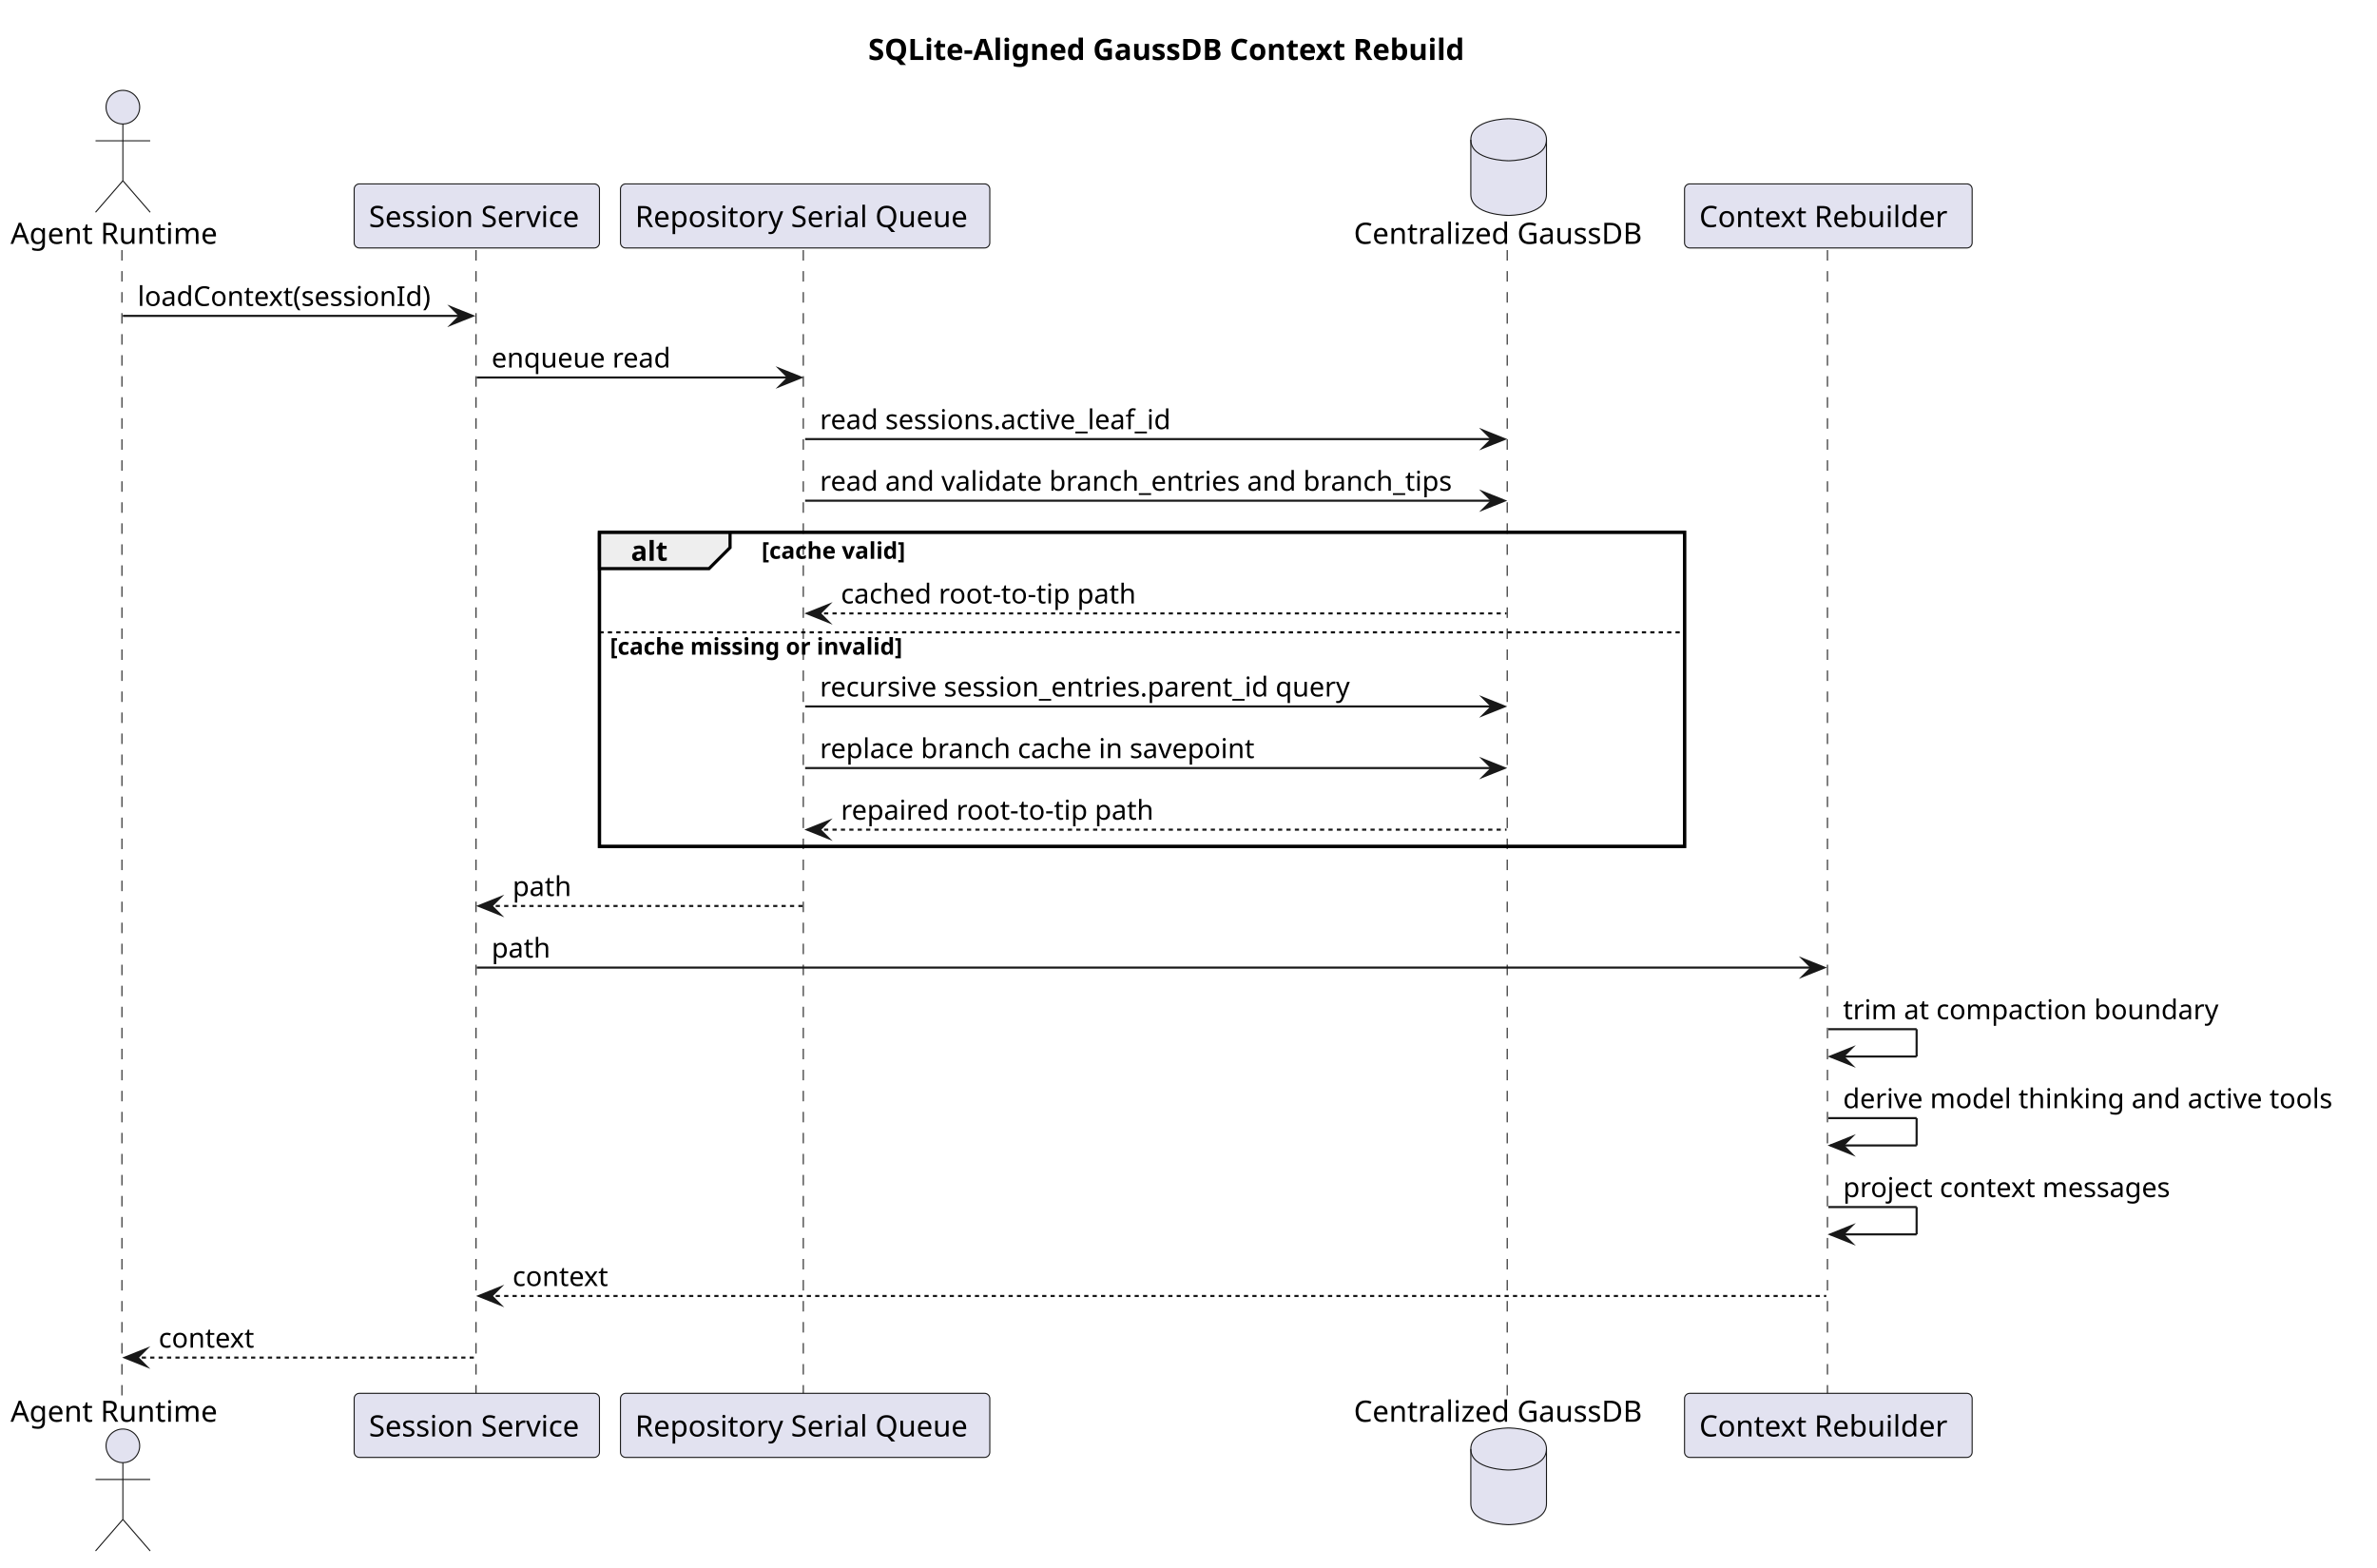
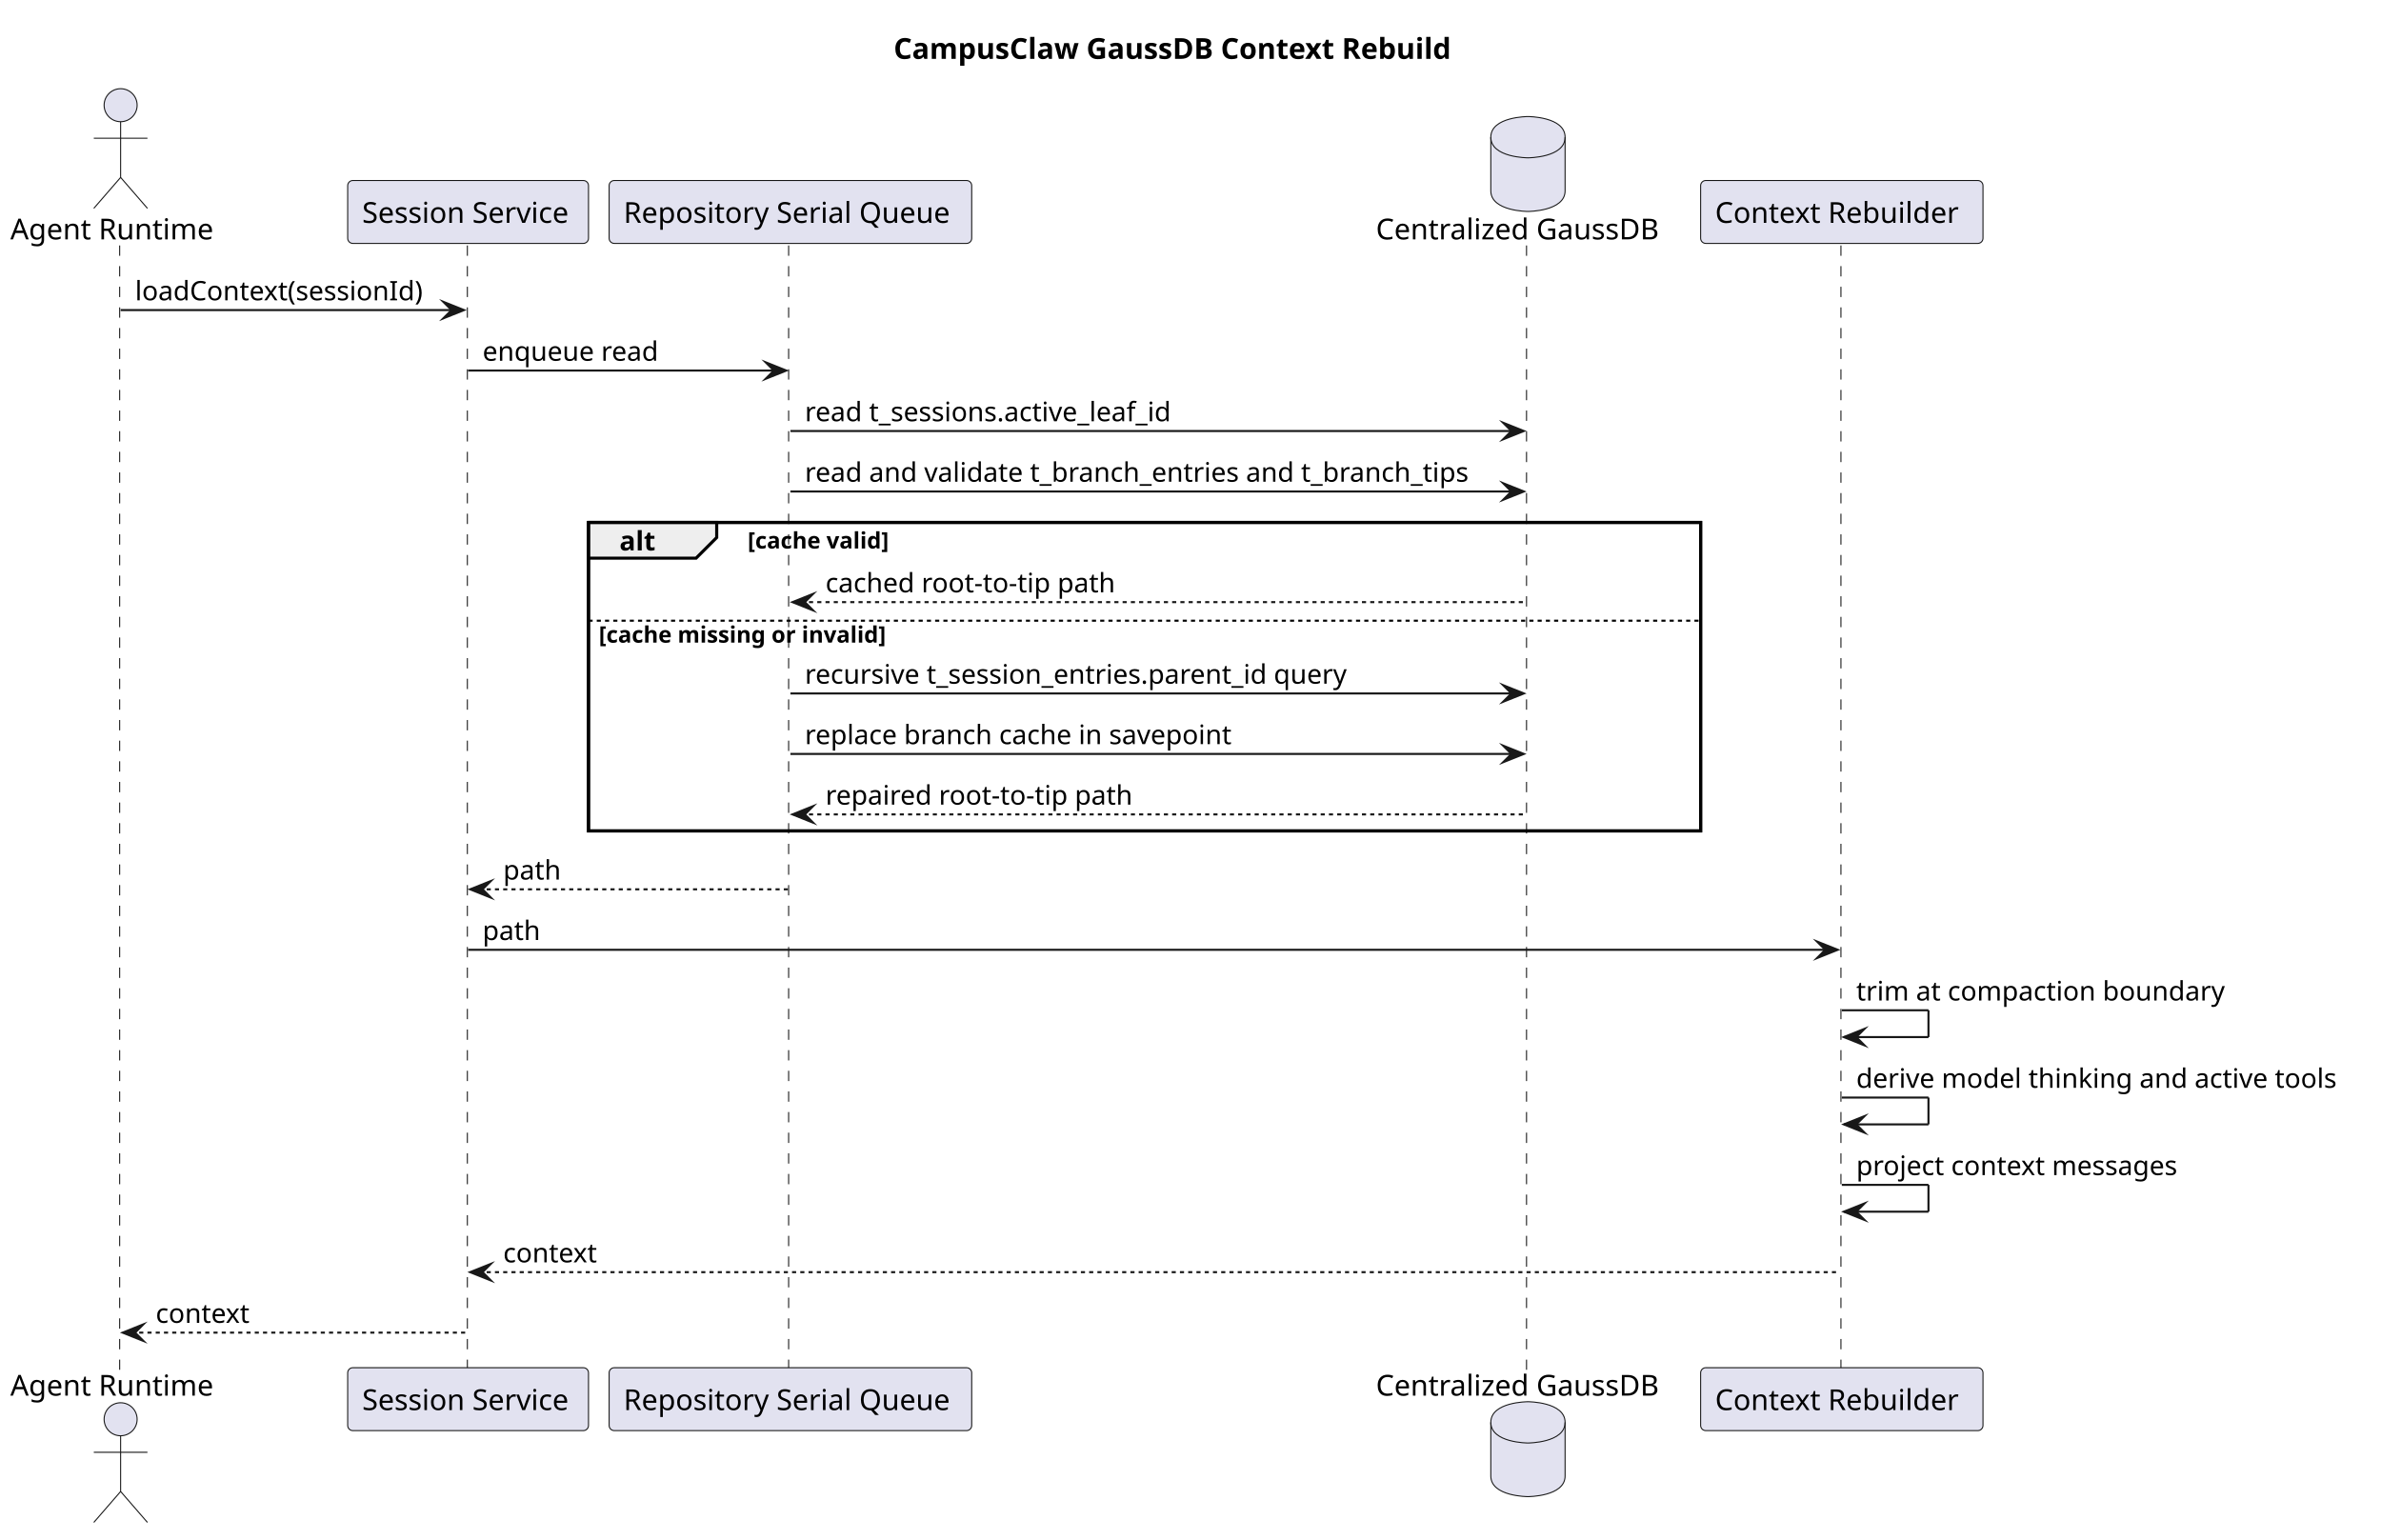
- <svg xmlns="http://www.w3.org/2000/svg" contentStyleType="text/css" data-diagram-type="SEQUENCE" height="746px" preserveAspectRatio="none" style="width:1131px;height:746px;background:#FFFFFF;" version="1.1" viewBox="0 0 1131 746" width="1131px" zoomAndPan="magnify">
+ <svg xmlns="http://www.w3.org/2000/svg" contentStyleType="text/css" data-diagram-type="SEQUENCE" height="746px" preserveAspectRatio="none" style="width:1154px;height:746px;background:#FFFFFF;" version="1.1" viewBox="0 0 1154 746" width="1154px" zoomAndPan="magnify">
  <defs />
  <g>
-     <g class="title" data-source-line="228">
-       <text fill="#000000" font-family="sans-serif" font-size="14" font-weight="700" lengthAdjust="spacing" textLength="298.471" x="413.09" y="28.535">SQLite-Aligned GaussDB Context Rebuild</text>
+     <g class="title" data-source-line="231">
+       <text fill="#000000" font-family="sans-serif" font-size="14" font-weight="700" lengthAdjust="spacing" textLength="281.107" x="433.134" y="28.535">CampusClaw GaussDB Context Rebuild</text>
    </g>
-     <rect fill="none" height="149.508" style="stroke:#000000;stroke-width:1.5;" width="516.293" x="285.227" y="253.219" />
-     <g class="participant-lifeline" data-entity-uid="part1" data-qualified-name="runtime" data-source-line="240" id="part1-lifeline">
+     <rect fill="none" height="149.508" style="stroke:#000000;stroke-width:1.5;" width="539.018" x="285.227" y="253.219" />
+     <g class="participant-lifeline" data-entity-uid="part1" data-qualified-name="runtime" data-source-line="244" id="part1-lifeline">
      <g>
        <rect fill="#000000" fill-opacity="0" height="544.924" width="8" x="54.463" y="118.977" />
        <line style="stroke:#181818;stroke-width:0.5;stroke-dasharray:5,5;" x1="58" x2="58" y1="118.977" y2="663.9" />
      </g>
    </g>
-     <g class="participant-lifeline" data-entity-uid="part2" data-qualified-name="service" data-source-line="241" id="part2-lifeline">
+     <g class="participant-lifeline" data-entity-uid="part2" data-qualified-name="service" data-source-line="245" id="part2-lifeline">
      <g>
        <rect fill="#000000" fill-opacity="0" height="544.924" width="8" x="222.872" y="118.977" />
        <line style="stroke:#181818;stroke-width:0.5;stroke-dasharray:5,5;" x1="226.517" x2="226.517" y1="118.977" y2="663.9" />
      </g>
    </g>
-     <g class="participant-lifeline" data-entity-uid="part3" data-qualified-name="queue" data-source-line="242" id="part3-lifeline">
+     <g class="participant-lifeline" data-entity-uid="part3" data-qualified-name="queue" data-source-line="246" id="part3-lifeline">
      <g>
        <rect fill="#000000" fill-opacity="0" height="544.924" width="8" x="379.093" y="118.977" />
        <line style="stroke:#181818;stroke-width:0.5;stroke-dasharray:5,5;" x1="382.227" x2="382.227" y1="118.977" y2="663.9" />
      </g>
    </g>
-     <g class="participant-lifeline" data-entity-uid="part4" data-qualified-name="db" data-source-line="243" id="part4-lifeline">
+     <g class="participant-lifeline" data-entity-uid="part4" data-qualified-name="db" data-source-line="247" id="part4-lifeline">
      <g>
-         <rect fill="#000000" fill-opacity="0" height="544.924" width="8" x="713.83" y="118.977" />
-         <line style="stroke:#181818;stroke-width:0.5;stroke-dasharray:5,5;" x1="717.139" x2="717.139" y1="118.977" y2="663.9" />
+         <rect fill="#000000" fill-opacity="0" height="544.924" width="8" x="736.554" y="118.977" />
+         <line style="stroke:#181818;stroke-width:0.5;stroke-dasharray:5,5;" x1="739.864" x2="739.864" y1="118.977" y2="663.9" />
      </g>
    </g>
-     <g class="participant-lifeline" data-entity-uid="part5" data-qualified-name="rebuild" data-source-line="244" id="part5-lifeline">
+     <g class="participant-lifeline" data-entity-uid="part5" data-qualified-name="rebuild" data-source-line="248" id="part5-lifeline">
      <g>
-         <rect fill="#000000" fill-opacity="0" height="544.924" width="8" x="865.944" y="118.977" />
-         <line style="stroke:#181818;stroke-width:0.5;stroke-dasharray:5,5;" x1="869.52" x2="869.52" y1="118.977" y2="663.9" />
+         <rect fill="#000000" fill-opacity="0" height="544.924" width="8" x="888.669" y="118.977" />
+         <line style="stroke:#181818;stroke-width:0.5;stroke-dasharray:5,5;" x1="892.245" x2="892.245" y1="118.977" y2="663.9" />
      </g>
    </g>
-     <g class="participant participant-head" data-entity-uid="part1" data-qualified-name="runtime" data-source-line="240" id="part1-head">
+     <g class="participant participant-head" data-entity-uid="part1" data-qualified-name="runtime" data-source-line="244" id="part1-head">
      <text fill="#000000" font-family="sans-serif" font-size="14" lengthAdjust="spacing" textLength="100.926" x="5" y="116.023">Agent Runtime</text>
      <ellipse cx="58.463" cy="50.988" fill="#E2E2F0" rx="8" ry="8" style="stroke:#181818;stroke-width:0.5;" />
      <path d="M58.463,58.988 L58.463,85.988 M45.463,66.988 L71.463,66.988 M58.463,85.988 L45.463,100.988 M58.463,85.988 L71.463,100.988" fill="none" style="stroke:#181818;stroke-width:0.5;" />
    </g>
-     <g class="participant participant-tail" data-entity-uid="part1" data-qualified-name="runtime" data-source-line="240" id="part1-tail">
+     <g class="participant participant-tail" data-entity-uid="part1" data-qualified-name="runtime" data-source-line="244" id="part1-tail">
      <text fill="#000000" font-family="sans-serif" font-size="14" lengthAdjust="spacing" textLength="100.926" x="5" y="676.436">Agent Runtime</text>
      <ellipse cx="58.463" cy="687.889" fill="#E2E2F0" rx="8" ry="8" style="stroke:#181818;stroke-width:0.5;" />
      <path d="M58.463,695.889 L58.463,722.889 M45.463,703.889 L71.463,703.889 M58.463,722.889 L45.463,737.889 M58.463,722.889 L71.463,737.889" fill="none" style="stroke:#181818;stroke-width:0.5;" />
    </g>
-     <g class="participant participant-head" data-entity-uid="part2" data-qualified-name="service" data-source-line="241" id="part2-head">
+     <g class="participant participant-head" data-entity-uid="part2" data-qualified-name="service" data-source-line="245" id="part2-head">
      <rect fill="#E2E2F0" height="30.488" rx="2.5" ry="2.5" style="stroke:#181818;stroke-width:0.5;" width="116.71" x="168.517" y="87.488" />
      <text fill="#000000" font-family="sans-serif" font-size="14" lengthAdjust="spacing" textLength="102.71" x="175.517" y="108.023">Session Service</text>
    </g>
-     <g class="participant participant-tail" data-entity-uid="part2" data-qualified-name="service" data-source-line="241" id="part2-tail">
+     <g class="participant participant-tail" data-entity-uid="part2" data-qualified-name="service" data-source-line="245" id="part2-tail">
      <rect fill="#E2E2F0" height="30.488" rx="2.5" ry="2.5" style="stroke:#181818;stroke-width:0.5;" width="116.71" x="168.517" y="662.9" />
      <text fill="#000000" font-family="sans-serif" font-size="14" lengthAdjust="spacing" textLength="102.71" x="175.517" y="683.436">Session Service</text>
    </g>
-     <g class="participant participant-head" data-entity-uid="part3" data-qualified-name="queue" data-source-line="242" id="part3-head">
+     <g class="participant participant-head" data-entity-uid="part3" data-qualified-name="queue" data-source-line="246" id="part3-head">
      <rect fill="#E2E2F0" height="30.488" rx="2.5" ry="2.5" style="stroke:#181818;stroke-width:0.5;" width="175.731" x="295.227" y="87.488" />
      <text fill="#000000" font-family="sans-serif" font-size="14" lengthAdjust="spacing" textLength="161.731" x="302.227" y="108.023">Repository Serial Queue</text>
    </g>
-     <g class="participant participant-tail" data-entity-uid="part3" data-qualified-name="queue" data-source-line="242" id="part3-tail">
+     <g class="participant participant-tail" data-entity-uid="part3" data-qualified-name="queue" data-source-line="246" id="part3-tail">
      <rect fill="#E2E2F0" height="30.488" rx="2.5" ry="2.5" style="stroke:#181818;stroke-width:0.5;" width="175.731" x="295.227" y="662.9" />
      <text fill="#000000" font-family="sans-serif" font-size="14" lengthAdjust="spacing" textLength="161.731" x="302.227" y="683.436">Repository Serial Queue</text>
    </g>
-     <g class="participant participant-head" data-entity-uid="part4" data-qualified-name="db" data-source-line="243" id="part4-head">
-       <text fill="#000000" font-family="sans-serif" font-size="14" lengthAdjust="spacing" textLength="141.381" x="644.139" y="116.023">Centralized GaussDB</text>
-       <path d="M699.83,66.488 C699.83,56.488 717.83,56.488 717.83,56.488 C717.83,56.488 735.83,56.488 735.83,66.488 L735.83,92.488 C735.83,102.488 717.83,102.488 717.83,102.488 C717.83,102.488 699.83,102.488 699.83,92.488 L699.83,66.488" fill="#E2E2F0" style="stroke:#181818;stroke-width:0.5;" />
-       <path d="M699.83,66.488 C699.83,76.488 717.83,76.488 717.83,76.488 C717.83,76.488 735.83,76.488 735.83,66.488" fill="none" style="stroke:#181818;stroke-width:0.5;" />
+     <g class="participant participant-head" data-entity-uid="part4" data-qualified-name="db" data-source-line="247" id="part4-head">
+       <text fill="#000000" font-family="sans-serif" font-size="14" lengthAdjust="spacing" textLength="141.381" x="666.864" y="116.023">Centralized GaussDB</text>
+       <path d="M722.554,66.488 C722.554,56.488 740.554,56.488 740.554,56.488 C740.554,56.488 758.554,56.488 758.554,66.488 L758.554,92.488 C758.554,102.488 740.554,102.488 740.554,102.488 C740.554,102.488 722.554,102.488 722.554,92.488 L722.554,66.488" fill="#E2E2F0" style="stroke:#181818;stroke-width:0.5;" />
+       <path d="M722.554,66.488 C722.554,76.488 740.554,76.488 740.554,76.488 C740.554,76.488 758.554,76.488 758.554,66.488" fill="none" style="stroke:#181818;stroke-width:0.5;" />
    </g>
-     <g class="participant participant-tail" data-entity-uid="part4" data-qualified-name="db" data-source-line="243" id="part4-tail">
-       <text fill="#000000" font-family="sans-serif" font-size="14" lengthAdjust="spacing" textLength="141.381" x="644.139" y="676.436">Centralized GaussDB</text>
-       <path d="M699.83,689.389 C699.83,679.389 717.83,679.389 717.83,679.389 C717.83,679.389 735.83,679.389 735.83,689.389 L735.83,715.389 C735.83,725.389 717.83,725.389 717.83,725.389 C717.83,725.389 699.83,725.389 699.83,715.389 L699.83,689.389" fill="#E2E2F0" style="stroke:#181818;stroke-width:0.5;" />
-       <path d="M699.83,689.389 C699.83,699.389 717.83,699.389 717.83,699.389 C717.83,699.389 735.83,699.389 735.83,689.389" fill="none" style="stroke:#181818;stroke-width:0.5;" />
+     <g class="participant participant-tail" data-entity-uid="part4" data-qualified-name="db" data-source-line="247" id="part4-tail">
+       <text fill="#000000" font-family="sans-serif" font-size="14" lengthAdjust="spacing" textLength="141.381" x="666.864" y="676.436">Centralized GaussDB</text>
+       <path d="M722.554,689.389 C722.554,679.389 740.554,679.389 740.554,679.389 C740.554,679.389 758.554,679.389 758.554,689.389 L758.554,715.389 C758.554,725.389 740.554,725.389 740.554,725.389 C740.554,725.389 722.554,725.389 722.554,715.389 L722.554,689.389" fill="#E2E2F0" style="stroke:#181818;stroke-width:0.5;" />
+       <path d="M722.554,689.389 C722.554,699.389 740.554,699.389 740.554,699.389 C740.554,699.389 758.554,699.389 758.554,689.389" fill="none" style="stroke:#181818;stroke-width:0.5;" />
    </g>
-     <g class="participant participant-head" data-entity-uid="part5" data-qualified-name="rebuild" data-source-line="244" id="part5-head">
-       <rect fill="#E2E2F0" height="30.488" rx="2.5" ry="2.5" style="stroke:#181818;stroke-width:0.5;" width="136.849" x="801.52" y="87.488" />
-       <text fill="#000000" font-family="sans-serif" font-size="14" lengthAdjust="spacing" textLength="122.849" x="808.52" y="108.023">Context Rebuilder</text>
+     <g class="participant participant-head" data-entity-uid="part5" data-qualified-name="rebuild" data-source-line="248" id="part5-head">
+       <rect fill="#E2E2F0" height="30.488" rx="2.5" ry="2.5" style="stroke:#181818;stroke-width:0.5;" width="136.849" x="824.245" y="87.488" />
+       <text fill="#000000" font-family="sans-serif" font-size="14" lengthAdjust="spacing" textLength="122.849" x="831.245" y="108.023">Context Rebuilder</text>
    </g>
-     <g class="participant participant-tail" data-entity-uid="part5" data-qualified-name="rebuild" data-source-line="244" id="part5-tail">
-       <rect fill="#E2E2F0" height="30.488" rx="2.5" ry="2.5" style="stroke:#181818;stroke-width:0.5;" width="136.849" x="801.52" y="662.9" />
-       <text fill="#000000" font-family="sans-serif" font-size="14" lengthAdjust="spacing" textLength="122.849" x="808.52" y="683.436">Context Rebuilder</text>
+     <g class="participant participant-tail" data-entity-uid="part5" data-qualified-name="rebuild" data-source-line="248" id="part5-tail">
+       <rect fill="#E2E2F0" height="30.488" rx="2.5" ry="2.5" style="stroke:#181818;stroke-width:0.5;" width="136.849" x="824.245" y="662.9" />
+       <text fill="#000000" font-family="sans-serif" font-size="14" lengthAdjust="spacing" textLength="122.849" x="831.245" y="683.436">Context Rebuilder</text>
    </g>
-     <g class="message" data-entity-1="part1" data-entity-2="part2" data-source-line="246" id="msg1">
+     <g class="message" data-entity-1="part1" data-entity-2="part2" data-source-line="250" id="msg1">
      <polygon fill="#181818" points="214.872,146.287,224.872,150.287,214.872,154.287,218.872,150.287" style="stroke:#181818;stroke-width:1;stroke-linejoin:miter;stroke-miterlimit:10;" />
      <line style="stroke:#181818;stroke-width:1;" x1="58.463" x2="220.872" y1="150.287" y2="150.287" />
      <text fill="#000000" font-family="sans-serif" font-size="13" lengthAdjust="spacing" textLength="144.409" x="65.463" y="145.545">loadContext(sessionId)</text>
    </g>
-     <g class="message" data-entity-1="part2" data-entity-2="part3" data-source-line="247" id="msg2">
+     <g class="message" data-entity-1="part2" data-entity-2="part3" data-source-line="251" id="msg2">
      <polygon fill="#181818" points="371.093,175.598,381.093,179.598,371.093,183.598,375.093,179.598" style="stroke:#181818;stroke-width:1;stroke-linejoin:miter;stroke-miterlimit:10;" />
      <line style="stroke:#181818;stroke-width:1;" x1="226.872" x2="377.093" y1="179.598" y2="179.598" />
      <text fill="#000000" font-family="sans-serif" font-size="13" lengthAdjust="spacing" textLength="86.15" x="233.872" y="174.856">enqueue read</text>
    </g>
-     <g class="message" data-entity-1="part3" data-entity-2="part4" data-source-line="248" id="msg3">
-       <polygon fill="#181818" points="705.83,204.908,715.83,208.908,705.83,212.908,709.83,208.908" style="stroke:#181818;stroke-width:1;stroke-linejoin:miter;stroke-miterlimit:10;" />
-       <line style="stroke:#181818;stroke-width:1;" x1="383.093" x2="711.83" y1="208.908" y2="208.908" />
-       <text fill="#000000" font-family="sans-serif" font-size="13" lengthAdjust="spacing" textLength="174.04" x="390.093" y="204.166">read sessions.active_leaf_id</text>
+     <g class="message" data-entity-1="part3" data-entity-2="part4" data-source-line="252" id="msg3">
+       <polygon fill="#181818" points="728.554,204.908,738.554,208.908,728.554,212.908,732.554,208.908" style="stroke:#181818;stroke-width:1;stroke-linejoin:miter;stroke-miterlimit:10;" />
+       <line style="stroke:#181818;stroke-width:1;" x1="383.093" x2="734.554" y1="208.908" y2="208.908" />
+       <text fill="#000000" font-family="sans-serif" font-size="13" lengthAdjust="spacing" textLength="185.402" x="390.093" y="204.166">read t_sessions.active_leaf_id</text>
    </g>
-     <g class="message" data-entity-1="part3" data-entity-2="part4" data-source-line="249" id="msg4">
-       <polygon fill="#181818" points="705.83,234.219,715.83,238.219,705.83,242.219,709.83,238.219" style="stroke:#181818;stroke-width:1;stroke-linejoin:miter;stroke-miterlimit:10;" />
-       <line style="stroke:#181818;stroke-width:1;" x1="383.093" x2="711.83" y1="238.219" y2="238.219" />
-       <text fill="#000000" font-family="sans-serif" font-size="13" lengthAdjust="spacing" textLength="310.737" x="390.093" y="233.477">read and validate branch_entries and branch_tips</text>
+     <g class="message" data-entity-1="part3" data-entity-2="part4" data-source-line="253" id="msg4">
+       <polygon fill="#181818" points="728.554,234.219,738.554,238.219,728.554,242.219,732.554,238.219" style="stroke:#181818;stroke-width:1;stroke-linejoin:miter;stroke-miterlimit:10;" />
+       <line style="stroke:#181818;stroke-width:1;" x1="383.093" x2="734.554" y1="238.219" y2="238.219" />
+       <text fill="#000000" font-family="sans-serif" font-size="13" lengthAdjust="spacing" textLength="333.461" x="390.093" y="233.477">read and validate t_branch_entries and t_branch_tips</text>
    </g>
    <path d="M285.227,253.219 L347.366,253.219 L347.366,260.529 L337.366,270.529 L285.227,270.529 L285.227,253.219" fill="#EEEEEE" style="stroke:#000000;stroke-width:1.5;" />
-     <rect fill="none" height="149.508" style="stroke:#000000;stroke-width:1.5;" width="516.293" x="285.227" y="253.219" />
+     <rect fill="none" height="149.508" style="stroke:#000000;stroke-width:1.5;" width="539.018" x="285.227" y="253.219" />
    <text fill="#000000" font-family="sans-serif" font-size="13" font-weight="700" lengthAdjust="spacing" textLength="17.139" x="300.227" y="266.787">alt</text>
    <text fill="#000000" font-family="sans-serif" font-size="11" font-weight="700" lengthAdjust="spacing" textLength="71.06" x="362.366" y="265.853">[cache valid]</text>
-     <g class="message" data-entity-1="part4" data-entity-2="part3" data-source-line="251" id="msg5">
+     <g class="message" data-entity-1="part4" data-entity-2="part3" data-source-line="255" id="msg5">
      <polygon fill="#181818" points="394.093,287.84,384.093,291.84,394.093,295.84,390.093,291.84" style="stroke:#181818;stroke-width:1;stroke-linejoin:miter;stroke-miterlimit:10;" />
-       <line style="stroke:#181818;stroke-width:1;stroke-dasharray:2,2;" x1="388.093" x2="716.83" y1="291.84" y2="291.84" />
+       <line style="stroke:#181818;stroke-width:1;stroke-dasharray:2,2;" x1="388.093" x2="739.554" y1="291.84" y2="291.84" />
      <text fill="#000000" font-family="sans-serif" font-size="13" lengthAdjust="spacing" textLength="151.353" x="400.093" y="287.098">cached root-to-tip path</text>
    </g>
-     <line style="stroke:#000000;stroke-width:1;stroke-dasharray:2,2;" x1="285.227" x2="801.52" y1="300.84" y2="300.84" />
+     <line style="stroke:#000000;stroke-width:1;stroke-dasharray:2,2;" x1="285.227" x2="824.245" y1="300.84" y2="300.84" />
    <text fill="#000000" font-family="sans-serif" font-size="11" font-weight="700" lengthAdjust="spacing" textLength="145.879" x="290.227" y="311.475">[cache missing or invalid]</text>
-     <g class="message" data-entity-1="part3" data-entity-2="part4" data-source-line="253" id="msg6">
-       <polygon fill="#181818" points="705.83,332.106,715.83,336.106,705.83,340.106,709.83,336.106" style="stroke:#181818;stroke-width:1;stroke-linejoin:miter;stroke-miterlimit:10;" />
-       <line style="stroke:#181818;stroke-width:1;" x1="383.093" x2="711.83" y1="336.106" y2="336.106" />
-       <text fill="#000000" font-family="sans-serif" font-size="13" lengthAdjust="spacing" textLength="260.755" x="390.093" y="331.363">recursive session_entries.parent_id query</text>
+     <g class="message" data-entity-1="part3" data-entity-2="part4" data-source-line="257" id="msg6">
+       <polygon fill="#181818" points="728.554,332.106,738.554,336.106,728.554,340.106,732.554,336.106" style="stroke:#181818;stroke-width:1;stroke-linejoin:miter;stroke-miterlimit:10;" />
+       <line style="stroke:#181818;stroke-width:1;" x1="383.093" x2="734.554" y1="336.106" y2="336.106" />
+       <text fill="#000000" font-family="sans-serif" font-size="13" lengthAdjust="spacing" textLength="272.118" x="390.093" y="331.363">recursive t_session_entries.parent_id query</text>
    </g>
-     <g class="message" data-entity-1="part3" data-entity-2="part4" data-source-line="254" id="msg7">
-       <polygon fill="#181818" points="705.83,361.416,715.83,365.416,705.83,369.416,709.83,365.416" style="stroke:#181818;stroke-width:1;stroke-linejoin:miter;stroke-miterlimit:10;" />
-       <line style="stroke:#181818;stroke-width:1;" x1="383.093" x2="711.83" y1="365.416" y2="365.416" />
+     <g class="message" data-entity-1="part3" data-entity-2="part4" data-source-line="258" id="msg7">
+       <polygon fill="#181818" points="728.554,361.416,738.554,365.416,728.554,369.416,732.554,365.416" style="stroke:#181818;stroke-width:1;stroke-linejoin:miter;stroke-miterlimit:10;" />
+       <line style="stroke:#181818;stroke-width:1;" x1="383.093" x2="734.554" y1="365.416" y2="365.416" />
      <text fill="#000000" font-family="sans-serif" font-size="13" lengthAdjust="spacing" textLength="213.776" x="390.093" y="360.674">replace branch cache in savepoint</text>
    </g>
-     <g class="message" data-entity-1="part4" data-entity-2="part3" data-source-line="255" id="msg8">
+     <g class="message" data-entity-1="part4" data-entity-2="part3" data-source-line="259" id="msg8">
      <polygon fill="#181818" points="394.093,390.727,384.093,394.727,394.093,398.727,390.093,394.727" style="stroke:#181818;stroke-width:1;stroke-linejoin:miter;stroke-miterlimit:10;" />
-       <line style="stroke:#181818;stroke-width:1;stroke-dasharray:2,2;" x1="388.093" x2="716.83" y1="394.727" y2="394.727" />
+       <line style="stroke:#181818;stroke-width:1;stroke-dasharray:2,2;" x1="388.093" x2="739.554" y1="394.727" y2="394.727" />
      <text fill="#000000" font-family="sans-serif" font-size="13" lengthAdjust="spacing" textLength="159.79" x="400.093" y="389.984">repaired root-to-tip path</text>
    </g>
-     <g class="message" data-entity-1="part3" data-entity-2="part2" data-source-line="257" id="msg9">
+     <g class="message" data-entity-1="part3" data-entity-2="part2" data-source-line="261" id="msg9">
      <polygon fill="#181818" points="237.872,427.037,227.872,431.037,237.872,435.037,233.872,431.037" style="stroke:#181818;stroke-width:1;stroke-linejoin:miter;stroke-miterlimit:10;" />
      <line style="stroke:#181818;stroke-width:1;stroke-dasharray:2,2;" x1="231.872" x2="382.093" y1="431.037" y2="431.037" />
      <text fill="#000000" font-family="sans-serif" font-size="13" lengthAdjust="spacing" textLength="28.291" x="243.872" y="426.295">path</text>
    </g>
-     <g class="message" data-entity-1="part2" data-entity-2="part5" data-source-line="258" id="msg10">
-       <polygon fill="#181818" points="857.944,456.348,867.944,460.348,857.944,464.348,861.944,460.348" style="stroke:#181818;stroke-width:1;stroke-linejoin:miter;stroke-miterlimit:10;" />
-       <line style="stroke:#181818;stroke-width:1;" x1="226.872" x2="863.944" y1="460.348" y2="460.348" />
+     <g class="message" data-entity-1="part2" data-entity-2="part5" data-source-line="262" id="msg10">
+       <polygon fill="#181818" points="880.669,456.348,890.669,460.348,880.669,464.348,884.669,460.348" style="stroke:#181818;stroke-width:1;stroke-linejoin:miter;stroke-miterlimit:10;" />
+       <line style="stroke:#181818;stroke-width:1;" x1="226.872" x2="886.669" y1="460.348" y2="460.348" />
      <text fill="#000000" font-family="sans-serif" font-size="13" lengthAdjust="spacing" textLength="28.291" x="233.872" y="455.606">path</text>
    </g>
-     <g class="message" data-entity-1="part5" data-entity-2="part5" data-source-line="259" id="msg11">
-       <line style="stroke:#181818;stroke-width:1;" x1="869.944" x2="911.944" y1="489.658" y2="489.658" />
-       <line style="stroke:#181818;stroke-width:1;" x1="911.944" x2="911.944" y1="489.658" y2="502.658" />
-       <line style="stroke:#181818;stroke-width:1;" x1="870.944" x2="911.944" y1="502.658" y2="502.658" />
-       <polygon fill="#181818" points="880.944,498.658,870.944,502.658,880.944,506.658,876.944,502.658" style="stroke:#181818;stroke-width:1;stroke-linejoin:miter;stroke-miterlimit:10;" />
-       <text fill="#000000" font-family="sans-serif" font-size="13" lengthAdjust="spacing" textLength="183.708" x="876.944" y="484.916">trim at compaction boundary</text>
+     <g class="message" data-entity-1="part5" data-entity-2="part5" data-source-line="263" id="msg11">
+       <line style="stroke:#181818;stroke-width:1;" x1="892.669" x2="934.669" y1="489.658" y2="489.658" />
+       <line style="stroke:#181818;stroke-width:1;" x1="934.669" x2="934.669" y1="489.658" y2="502.658" />
+       <line style="stroke:#181818;stroke-width:1;" x1="893.669" x2="934.669" y1="502.658" y2="502.658" />
+       <polygon fill="#181818" points="903.669,498.658,893.669,502.658,903.669,506.658,899.669,502.658" style="stroke:#181818;stroke-width:1;stroke-linejoin:miter;stroke-miterlimit:10;" />
+       <text fill="#000000" font-family="sans-serif" font-size="13" lengthAdjust="spacing" textLength="183.708" x="899.669" y="484.916">trim at compaction boundary</text>
    </g>
-     <g class="message" data-entity-1="part5" data-entity-2="part5" data-source-line="260" id="msg12">
-       <line style="stroke:#181818;stroke-width:1;" x1="869.944" x2="911.944" y1="531.969" y2="531.969" />
-       <line style="stroke:#181818;stroke-width:1;" x1="911.944" x2="911.944" y1="531.969" y2="544.969" />
-       <line style="stroke:#181818;stroke-width:1;" x1="870.944" x2="911.944" y1="544.969" y2="544.969" />
-       <polygon fill="#181818" points="880.944,540.969,870.944,544.969,880.944,548.969,876.944,544.969" style="stroke:#181818;stroke-width:1;stroke-linejoin:miter;stroke-miterlimit:10;" />
-       <text fill="#000000" font-family="sans-serif" font-size="13" lengthAdjust="spacing" textLength="241.706" x="876.944" y="527.227">derive model thinking and active tools</text>
+     <g class="message" data-entity-1="part5" data-entity-2="part5" data-source-line="264" id="msg12">
+       <line style="stroke:#181818;stroke-width:1;" x1="892.669" x2="934.669" y1="531.969" y2="531.969" />
+       <line style="stroke:#181818;stroke-width:1;" x1="934.669" x2="934.669" y1="531.969" y2="544.969" />
+       <line style="stroke:#181818;stroke-width:1;" x1="893.669" x2="934.669" y1="544.969" y2="544.969" />
+       <polygon fill="#181818" points="903.669,540.969,893.669,544.969,903.669,548.969,899.669,544.969" style="stroke:#181818;stroke-width:1;stroke-linejoin:miter;stroke-miterlimit:10;" />
+       <text fill="#000000" font-family="sans-serif" font-size="13" lengthAdjust="spacing" textLength="241.706" x="899.669" y="527.227">derive model thinking and active tools</text>
    </g>
-     <g class="message" data-entity-1="part5" data-entity-2="part5" data-source-line="261" id="msg13">
-       <line style="stroke:#181818;stroke-width:1;" x1="869.944" x2="911.944" y1="574.279" y2="574.279" />
-       <line style="stroke:#181818;stroke-width:1;" x1="911.944" x2="911.944" y1="574.279" y2="587.279" />
-       <line style="stroke:#181818;stroke-width:1;" x1="870.944" x2="911.944" y1="587.279" y2="587.279" />
-       <polygon fill="#181818" points="880.944,583.279,870.944,587.279,880.944,591.279,876.944,587.279" style="stroke:#181818;stroke-width:1;stroke-linejoin:miter;stroke-miterlimit:10;" />
-       <text fill="#000000" font-family="sans-serif" font-size="13" lengthAdjust="spacing" textLength="161.872" x="876.944" y="569.537">project context messages</text>
+     <g class="message" data-entity-1="part5" data-entity-2="part5" data-source-line="265" id="msg13">
+       <line style="stroke:#181818;stroke-width:1;" x1="892.669" x2="934.669" y1="574.279" y2="574.279" />
+       <line style="stroke:#181818;stroke-width:1;" x1="934.669" x2="934.669" y1="574.279" y2="587.279" />
+       <line style="stroke:#181818;stroke-width:1;" x1="893.669" x2="934.669" y1="587.279" y2="587.279" />
+       <polygon fill="#181818" points="903.669,583.279,893.669,587.279,903.669,591.279,899.669,587.279" style="stroke:#181818;stroke-width:1;stroke-linejoin:miter;stroke-miterlimit:10;" />
+       <text fill="#000000" font-family="sans-serif" font-size="13" lengthAdjust="spacing" textLength="161.872" x="899.669" y="569.537">project context messages</text>
    </g>
-     <g class="message" data-entity-1="part5" data-entity-2="part2" data-source-line="262" id="msg14">
+     <g class="message" data-entity-1="part5" data-entity-2="part2" data-source-line="266" id="msg14">
      <polygon fill="#181818" points="237.872,612.59,227.872,616.59,237.872,620.59,233.872,616.59" style="stroke:#181818;stroke-width:1;stroke-linejoin:miter;stroke-miterlimit:10;" />
-       <line style="stroke:#181818;stroke-width:1;stroke-dasharray:2,2;" x1="231.872" x2="868.944" y1="616.59" y2="616.59" />
+       <line style="stroke:#181818;stroke-width:1;stroke-dasharray:2,2;" x1="231.872" x2="891.669" y1="616.59" y2="616.59" />
      <text fill="#000000" font-family="sans-serif" font-size="13" lengthAdjust="spacing" textLength="47.652" x="243.872" y="611.848">context</text>
    </g>
-     <g class="message" data-entity-1="part2" data-entity-2="part1" data-source-line="263" id="msg15">
+     <g class="message" data-entity-1="part2" data-entity-2="part1" data-source-line="267" id="msg15">
      <polygon fill="#181818" points="69.463,641.9,59.463,645.9,69.463,649.9,65.463,645.9" style="stroke:#181818;stroke-width:1;stroke-linejoin:miter;stroke-miterlimit:10;" />
      <line style="stroke:#181818;stroke-width:1;stroke-dasharray:2,2;" x1="63.463" x2="225.872" y1="645.9" y2="645.9" />
      <text fill="#000000" font-family="sans-serif" font-size="13" lengthAdjust="spacing" textLength="47.652" x="75.463" y="641.158">context</text>
    </g>
  </g>
</svg>
